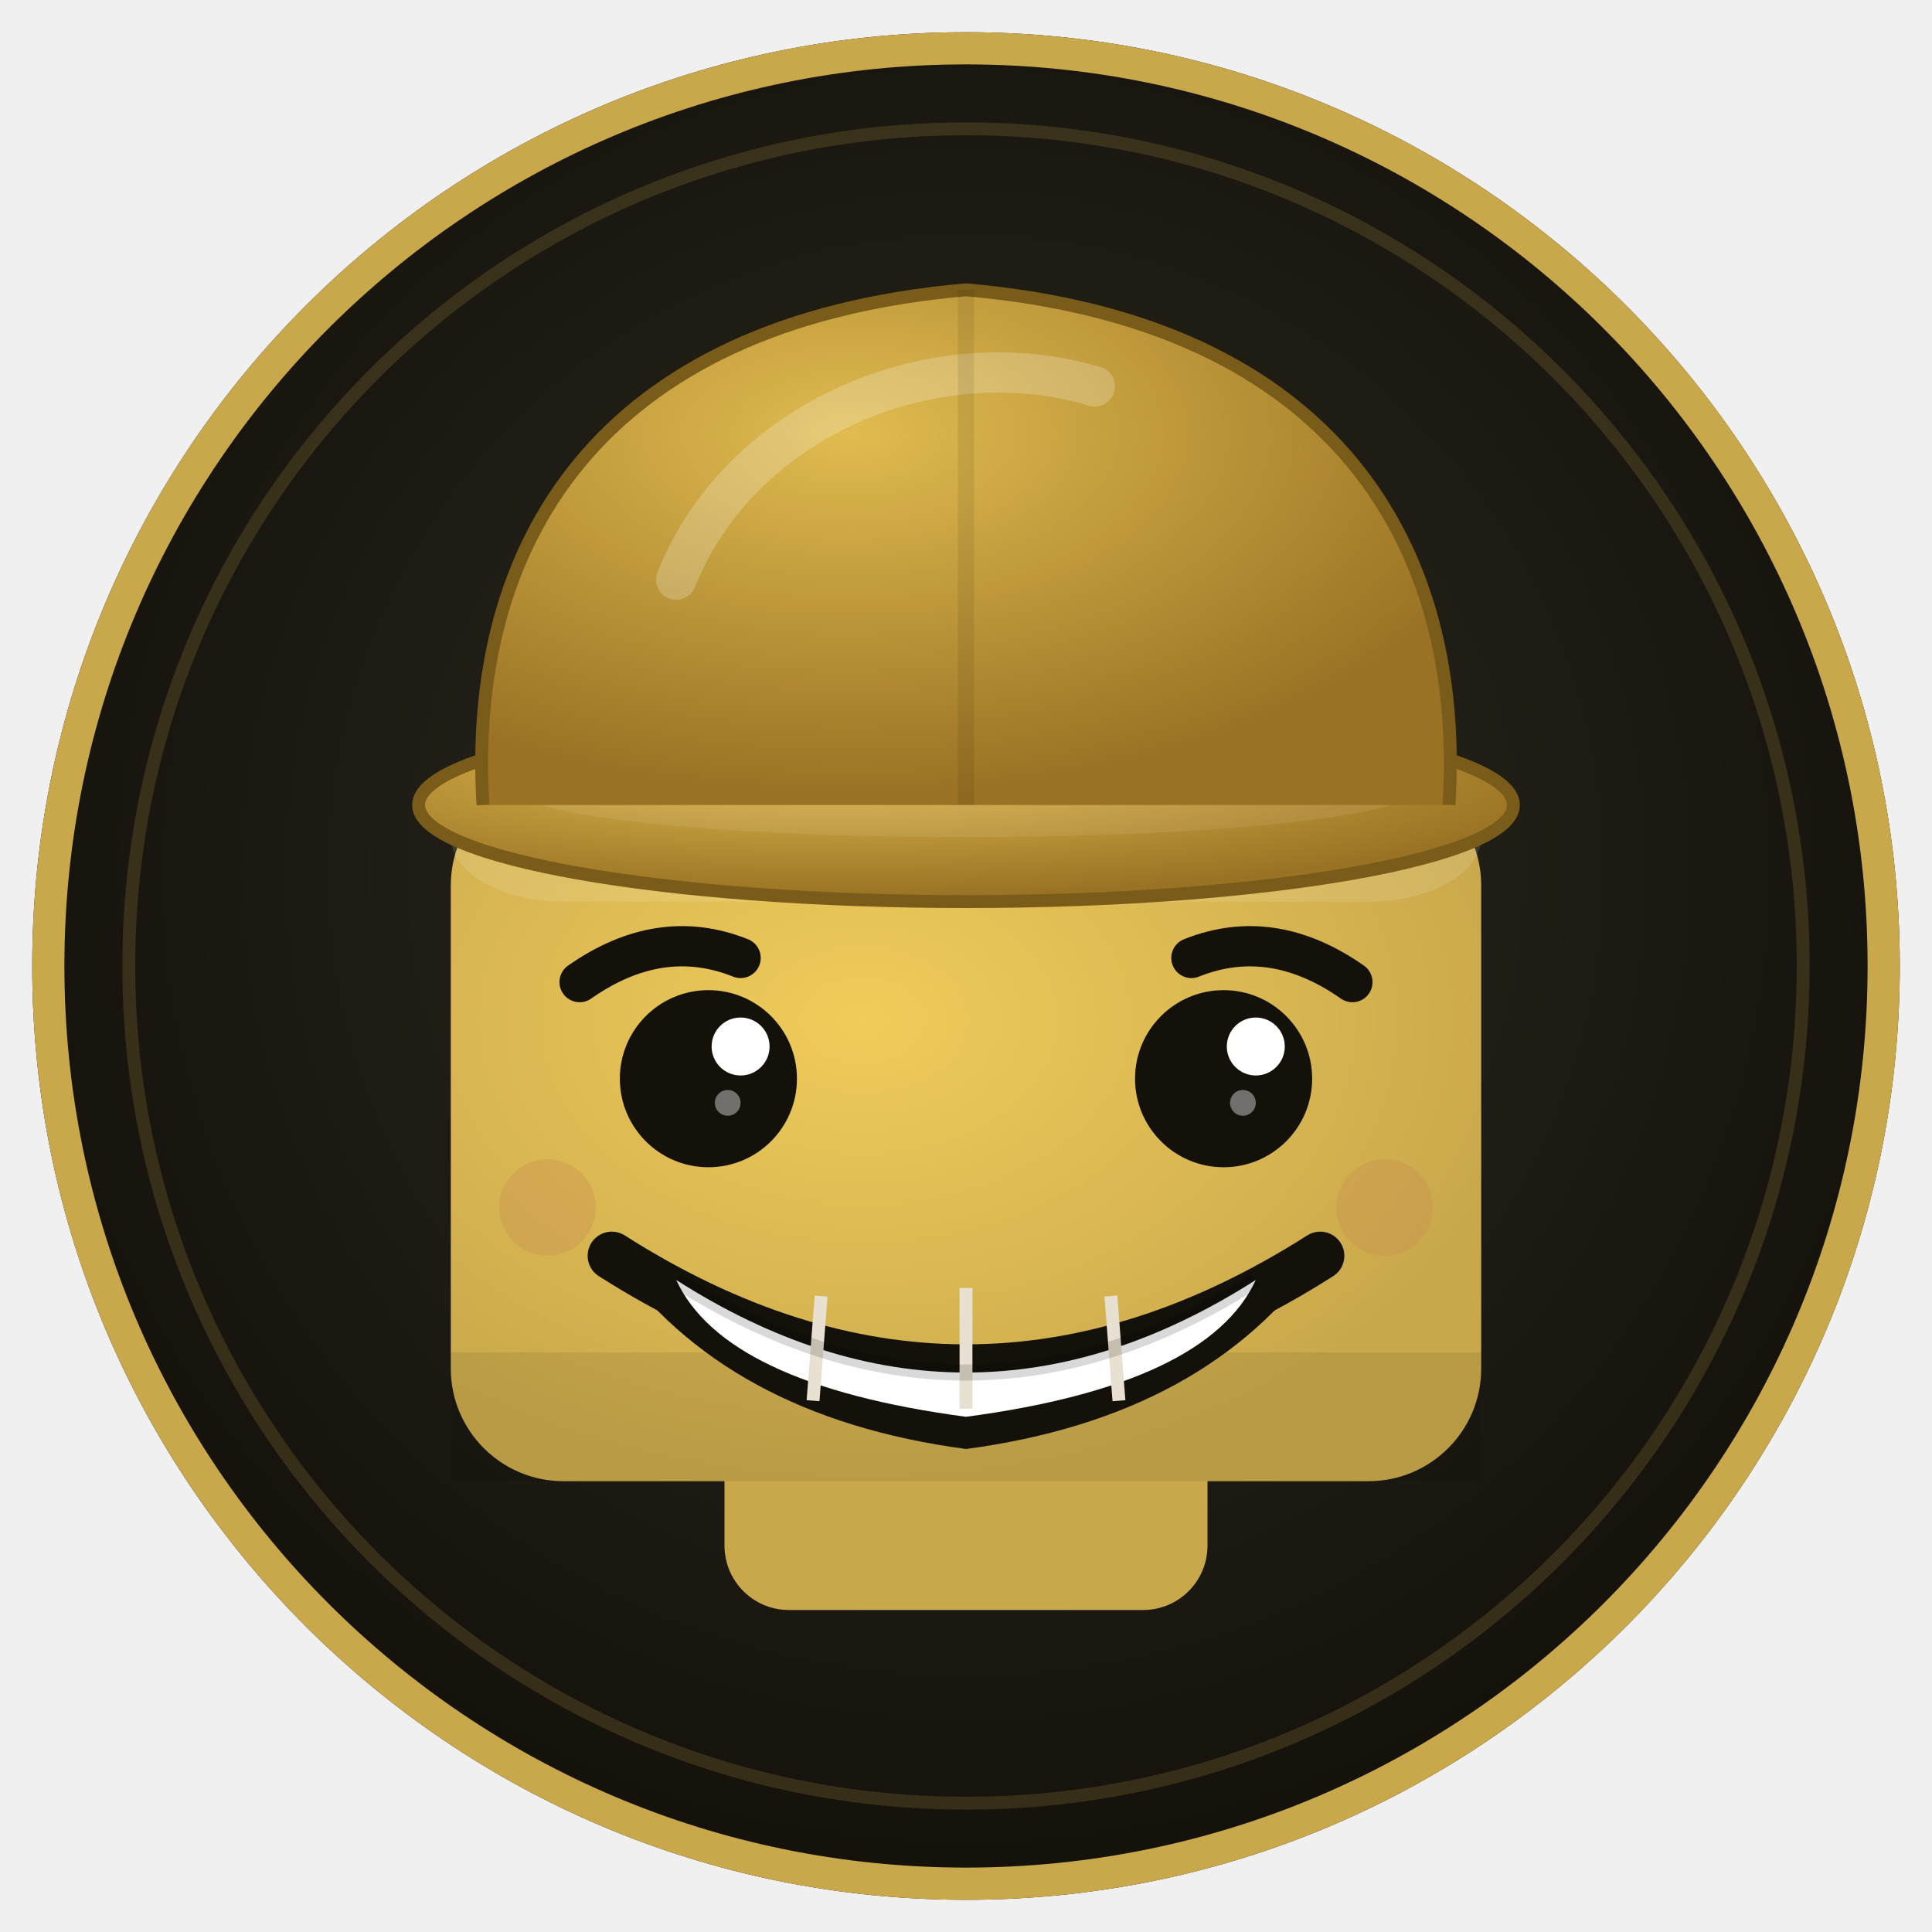
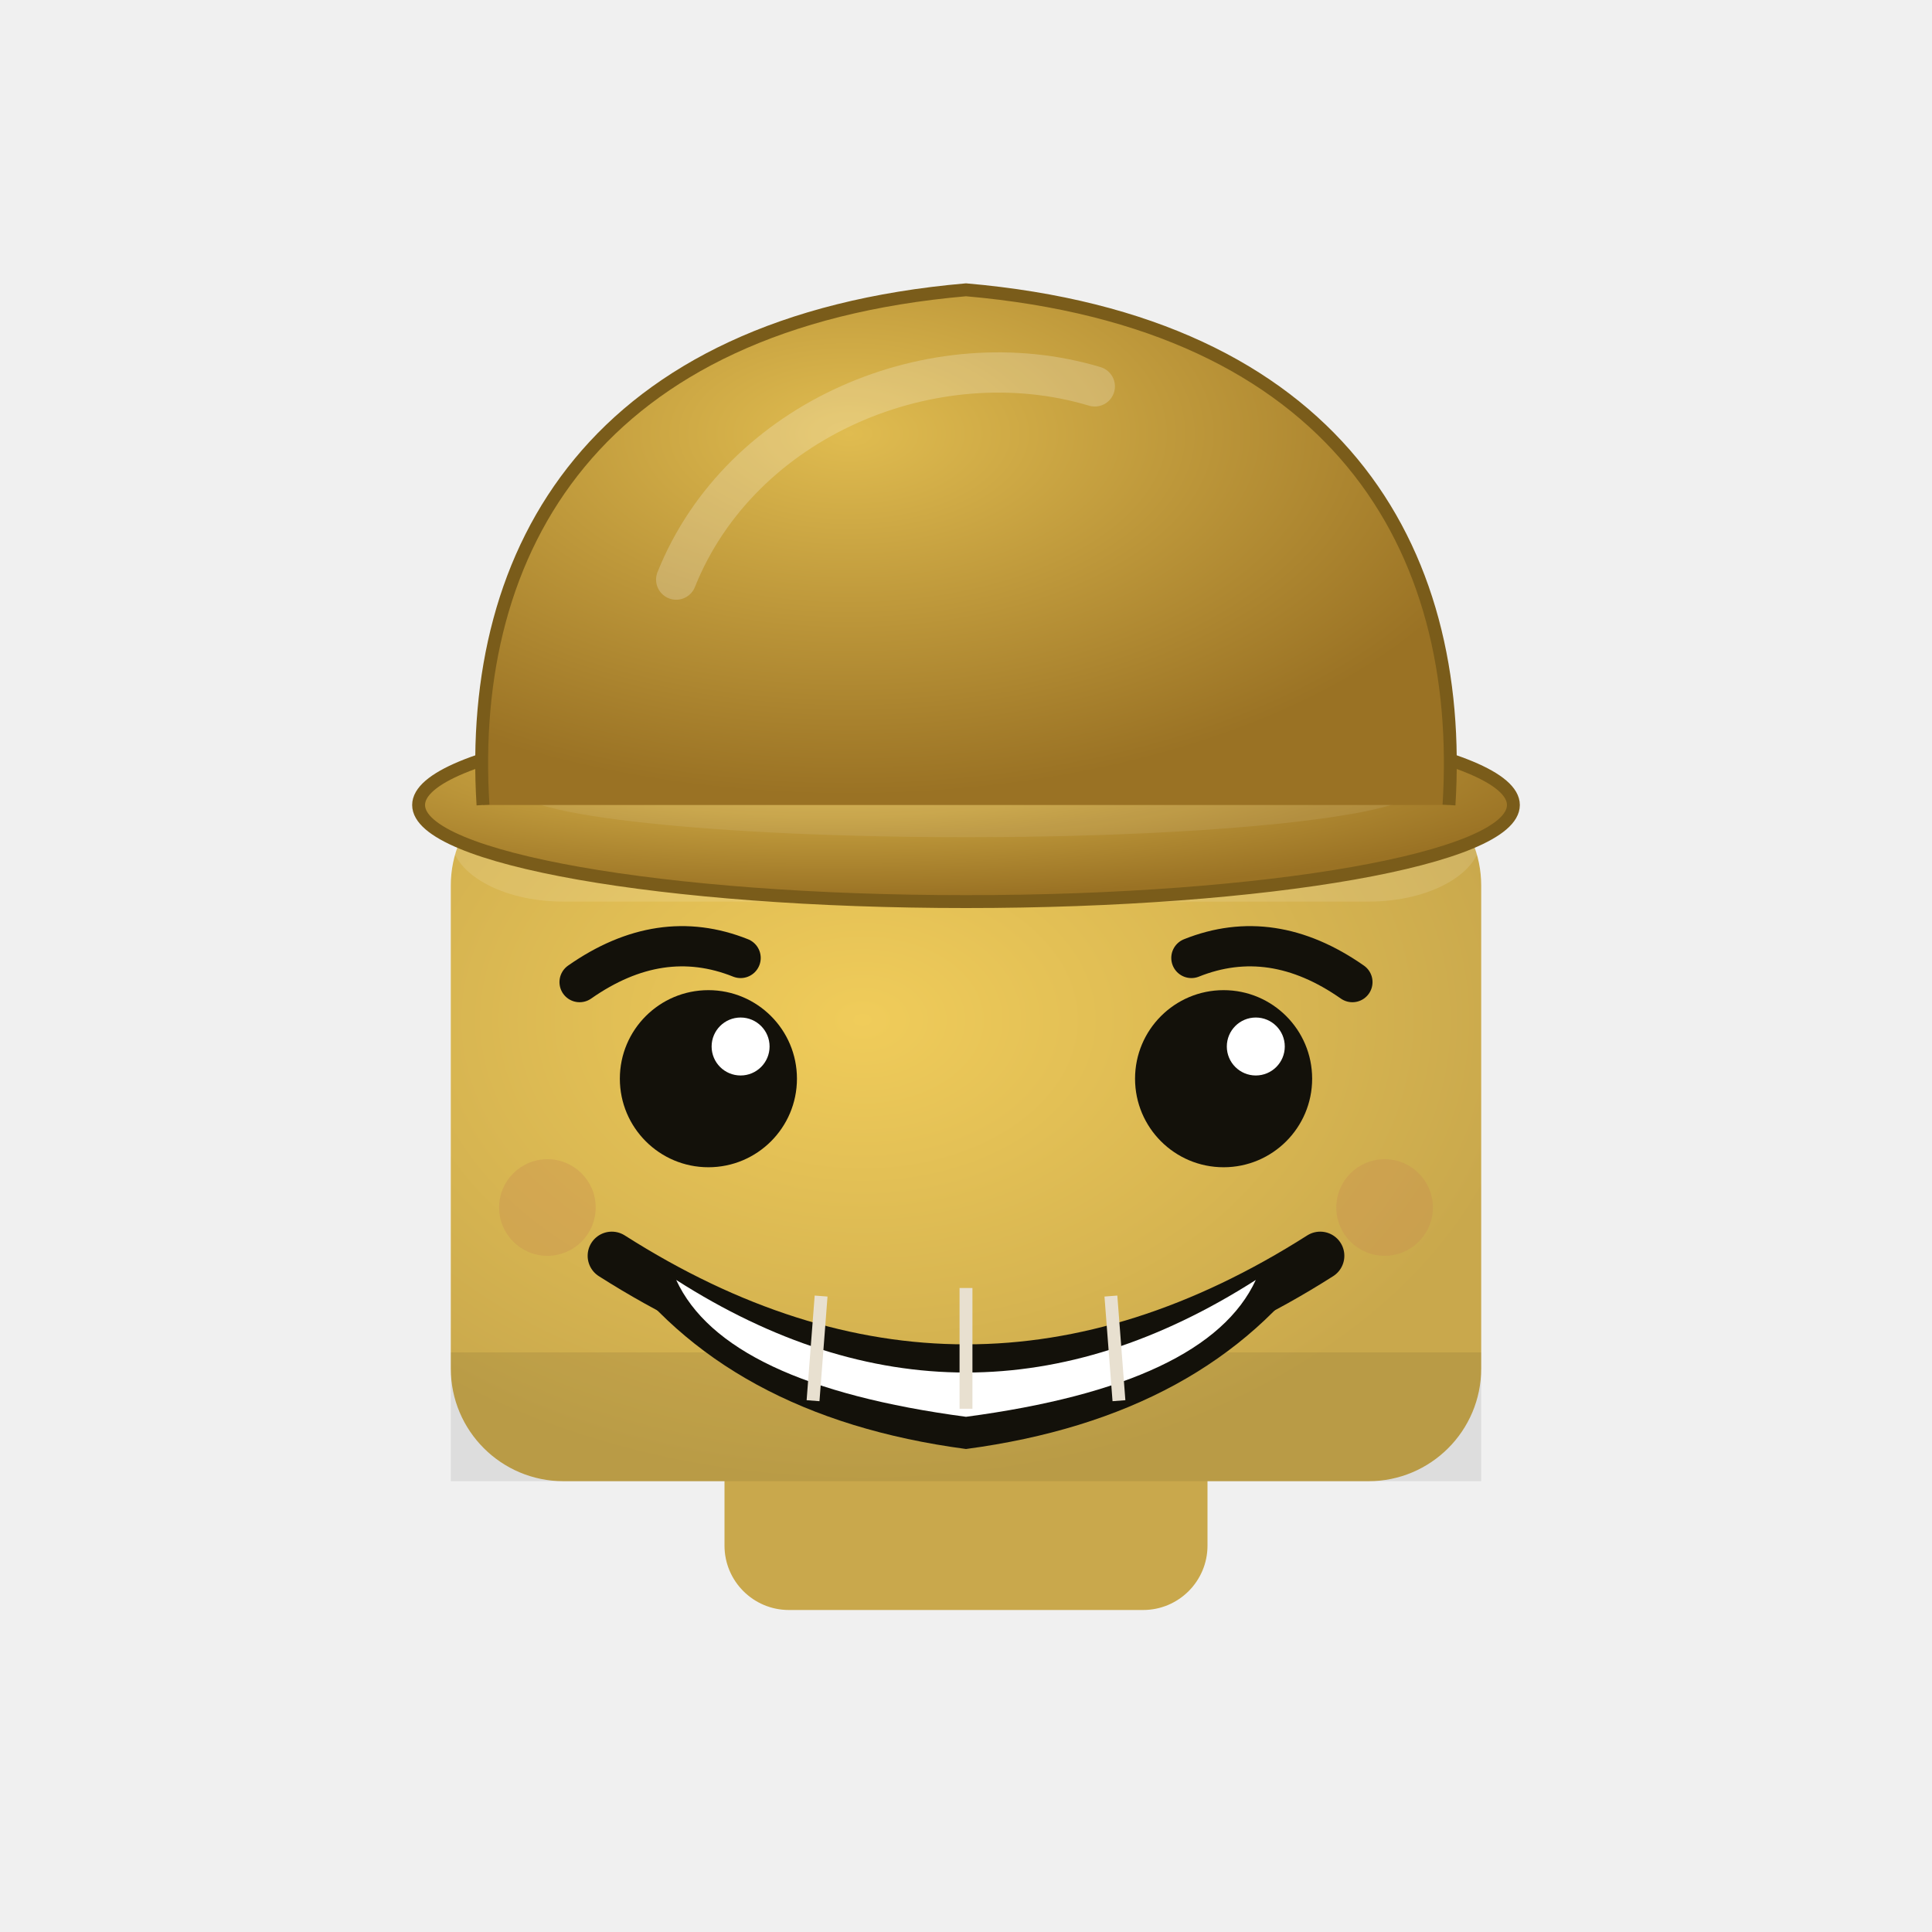
<svg xmlns="http://www.w3.org/2000/svg" viewBox="0 0 120 120">
  <defs>
-     <radialGradient id="bg" cx="50%" cy="45%" r="55%">
-       <stop offset="0%" stop-color="#2e2a22" />
-       <stop offset="100%" stop-color="#13110a" />
-     </radialGradient>
    <radialGradient id="faceGrad" cx="40%" cy="35%" r="65%">
      <stop offset="0%" stop-color="#f0cc5a" />
      <stop offset="100%" stop-color="#c9a84c" />
    </radialGradient>
    <radialGradient id="hatGrad" cx="38%" cy="28%" r="70%">
      <stop offset="0%" stop-color="#e0bc50" />
      <stop offset="100%" stop-color="#9a7224" />
    </radialGradient>
  </defs>
-   <circle cx="60" cy="60" r="58" fill="url(#bg)" />
-   <circle cx="60" cy="60" r="57" fill="none" stroke="#c9a84c" stroke-width="2" />
-   <circle cx="60" cy="60" r="52" fill="none" stroke="rgba(201,168,76,0.18)" stroke-width="0.8" />
  <rect x="45" y="88" width="30" height="12" rx="4" fill="#c9a84c" />
  <rect x="47" y="88" width="26" height="3" rx="0" fill="rgba(0,0,0,0.12)" />
  <rect x="28" y="48" width="64" height="44" rx="7" fill="url(#faceGrad)" />
  <rect x="28" y="48" width="64" height="8" rx="7" fill="rgba(255,255,255,0.12)" />
  <rect x="28" y="84" width="64" height="8" rx="0 0 7 7" fill="rgba(0,0,0,0.08)" />
  <ellipse cx="60" cy="50" rx="34" ry="6" fill="url(#hatGrad)" />
  <ellipse cx="60" cy="50" rx="34" ry="6" fill="none" stroke="#7a5c1a" stroke-width="0.8" />
  <ellipse cx="60" cy="49" rx="28" ry="3" fill="rgba(255,255,255,0.08)" />
  <path d="M30 50 C29 34 37 20 60 18 C83 20 91 34 90 50" fill="url(#hatGrad)" />
  <path d="M30 50 C29 34 37 20 60 18 C83 20 91 34 90 50" fill="none" stroke="#7a5c1a" stroke-width="0.8" />
  <path d="M42 36 C46 26 58 21 68 24" fill="none" stroke="rgba(255,255,255,0.22)" stroke-width="2.5" stroke-linecap="round" />
-   <path d="M60 18 L60 50" fill="none" stroke="rgba(0,0,0,0.08)" stroke-width="1" />
  <path d="M36 61 Q41 57.5 46 59.5" fill="none" stroke="#13110a" stroke-width="2.5" stroke-linecap="round" />
  <path d="M74 59.5 Q79 57.5 84 61" fill="none" stroke="#13110a" stroke-width="2.5" stroke-linecap="round" />
  <circle cx="44" cy="67" r="5.5" fill="#13110a" />
  <circle cx="76" cy="67" r="5.5" fill="#13110a" />
  <circle cx="46" cy="65" r="1.8" fill="white" />
  <circle cx="78" cy="65" r="1.8" fill="white" />
-   <circle cx="45.2" cy="68.5" r="0.8" fill="rgba(255,255,255,0.4)" />
-   <circle cx="77.2" cy="68.5" r="0.8" fill="rgba(255,255,255,0.4)" />
  <path d="M38 78 Q60 92 82 78 Q75 88 60 90 Q45 88 38 78 Z" fill="#13110a" />
  <path d="M38 78 Q60 92 82 78" fill="none" stroke="#13110a" stroke-width="3" stroke-linecap="round" />
  <path d="M42 79.5 Q60 91 78 79.5 Q75 86 60 88 Q45 86 42 79.5 Z" fill="white" />
  <line x1="60" y1="80" x2="60" y2="87.5" stroke="#e8e0d0" stroke-width="0.8" />
  <line x1="51" y1="80.5" x2="50.5" y2="87" stroke="#e8e0d0" stroke-width="0.8" />
  <line x1="69" y1="80.5" x2="69.5" y2="87" stroke="#e8e0d0" stroke-width="0.8" />
-   <path d="M42 79.5 Q60 91 78 79.5" fill="none" stroke="rgba(0,0,0,0.15)" stroke-width="1" />
  <circle cx="34" cy="75" r="3" fill="rgba(200,140,80,0.35)" />
  <circle cx="86" cy="75" r="3" fill="rgba(200,140,80,0.35)" />
</svg>
